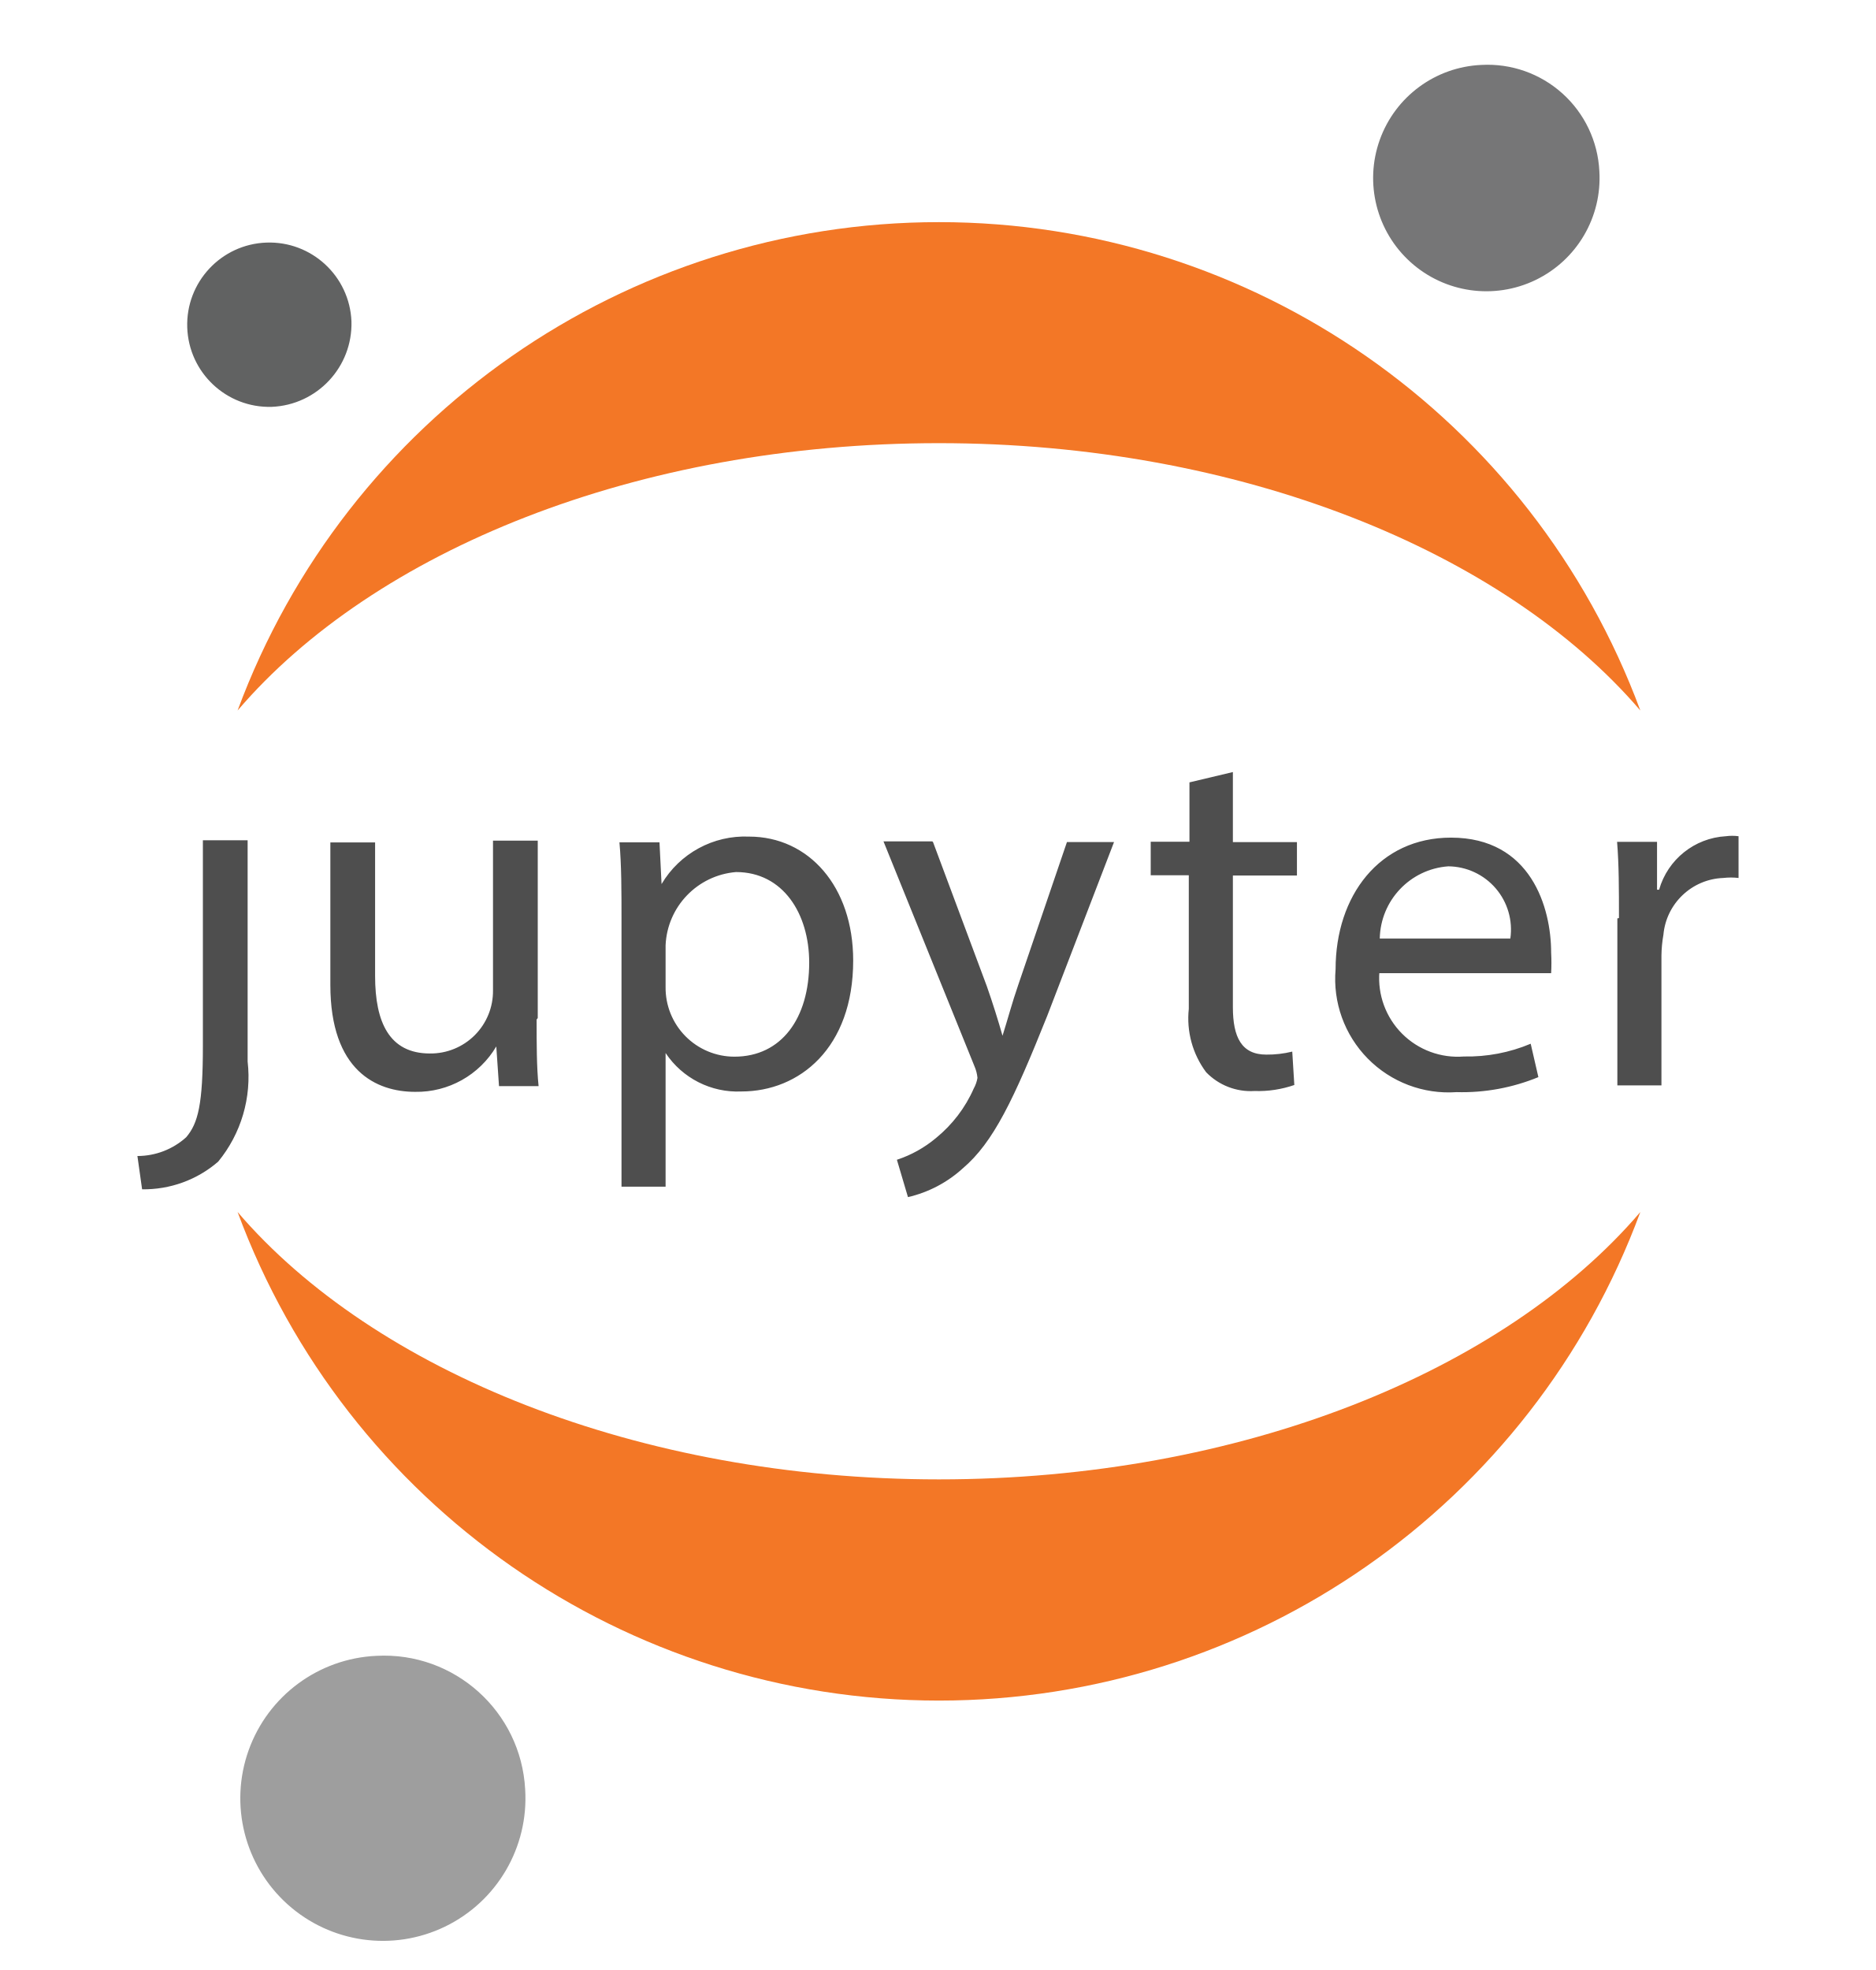
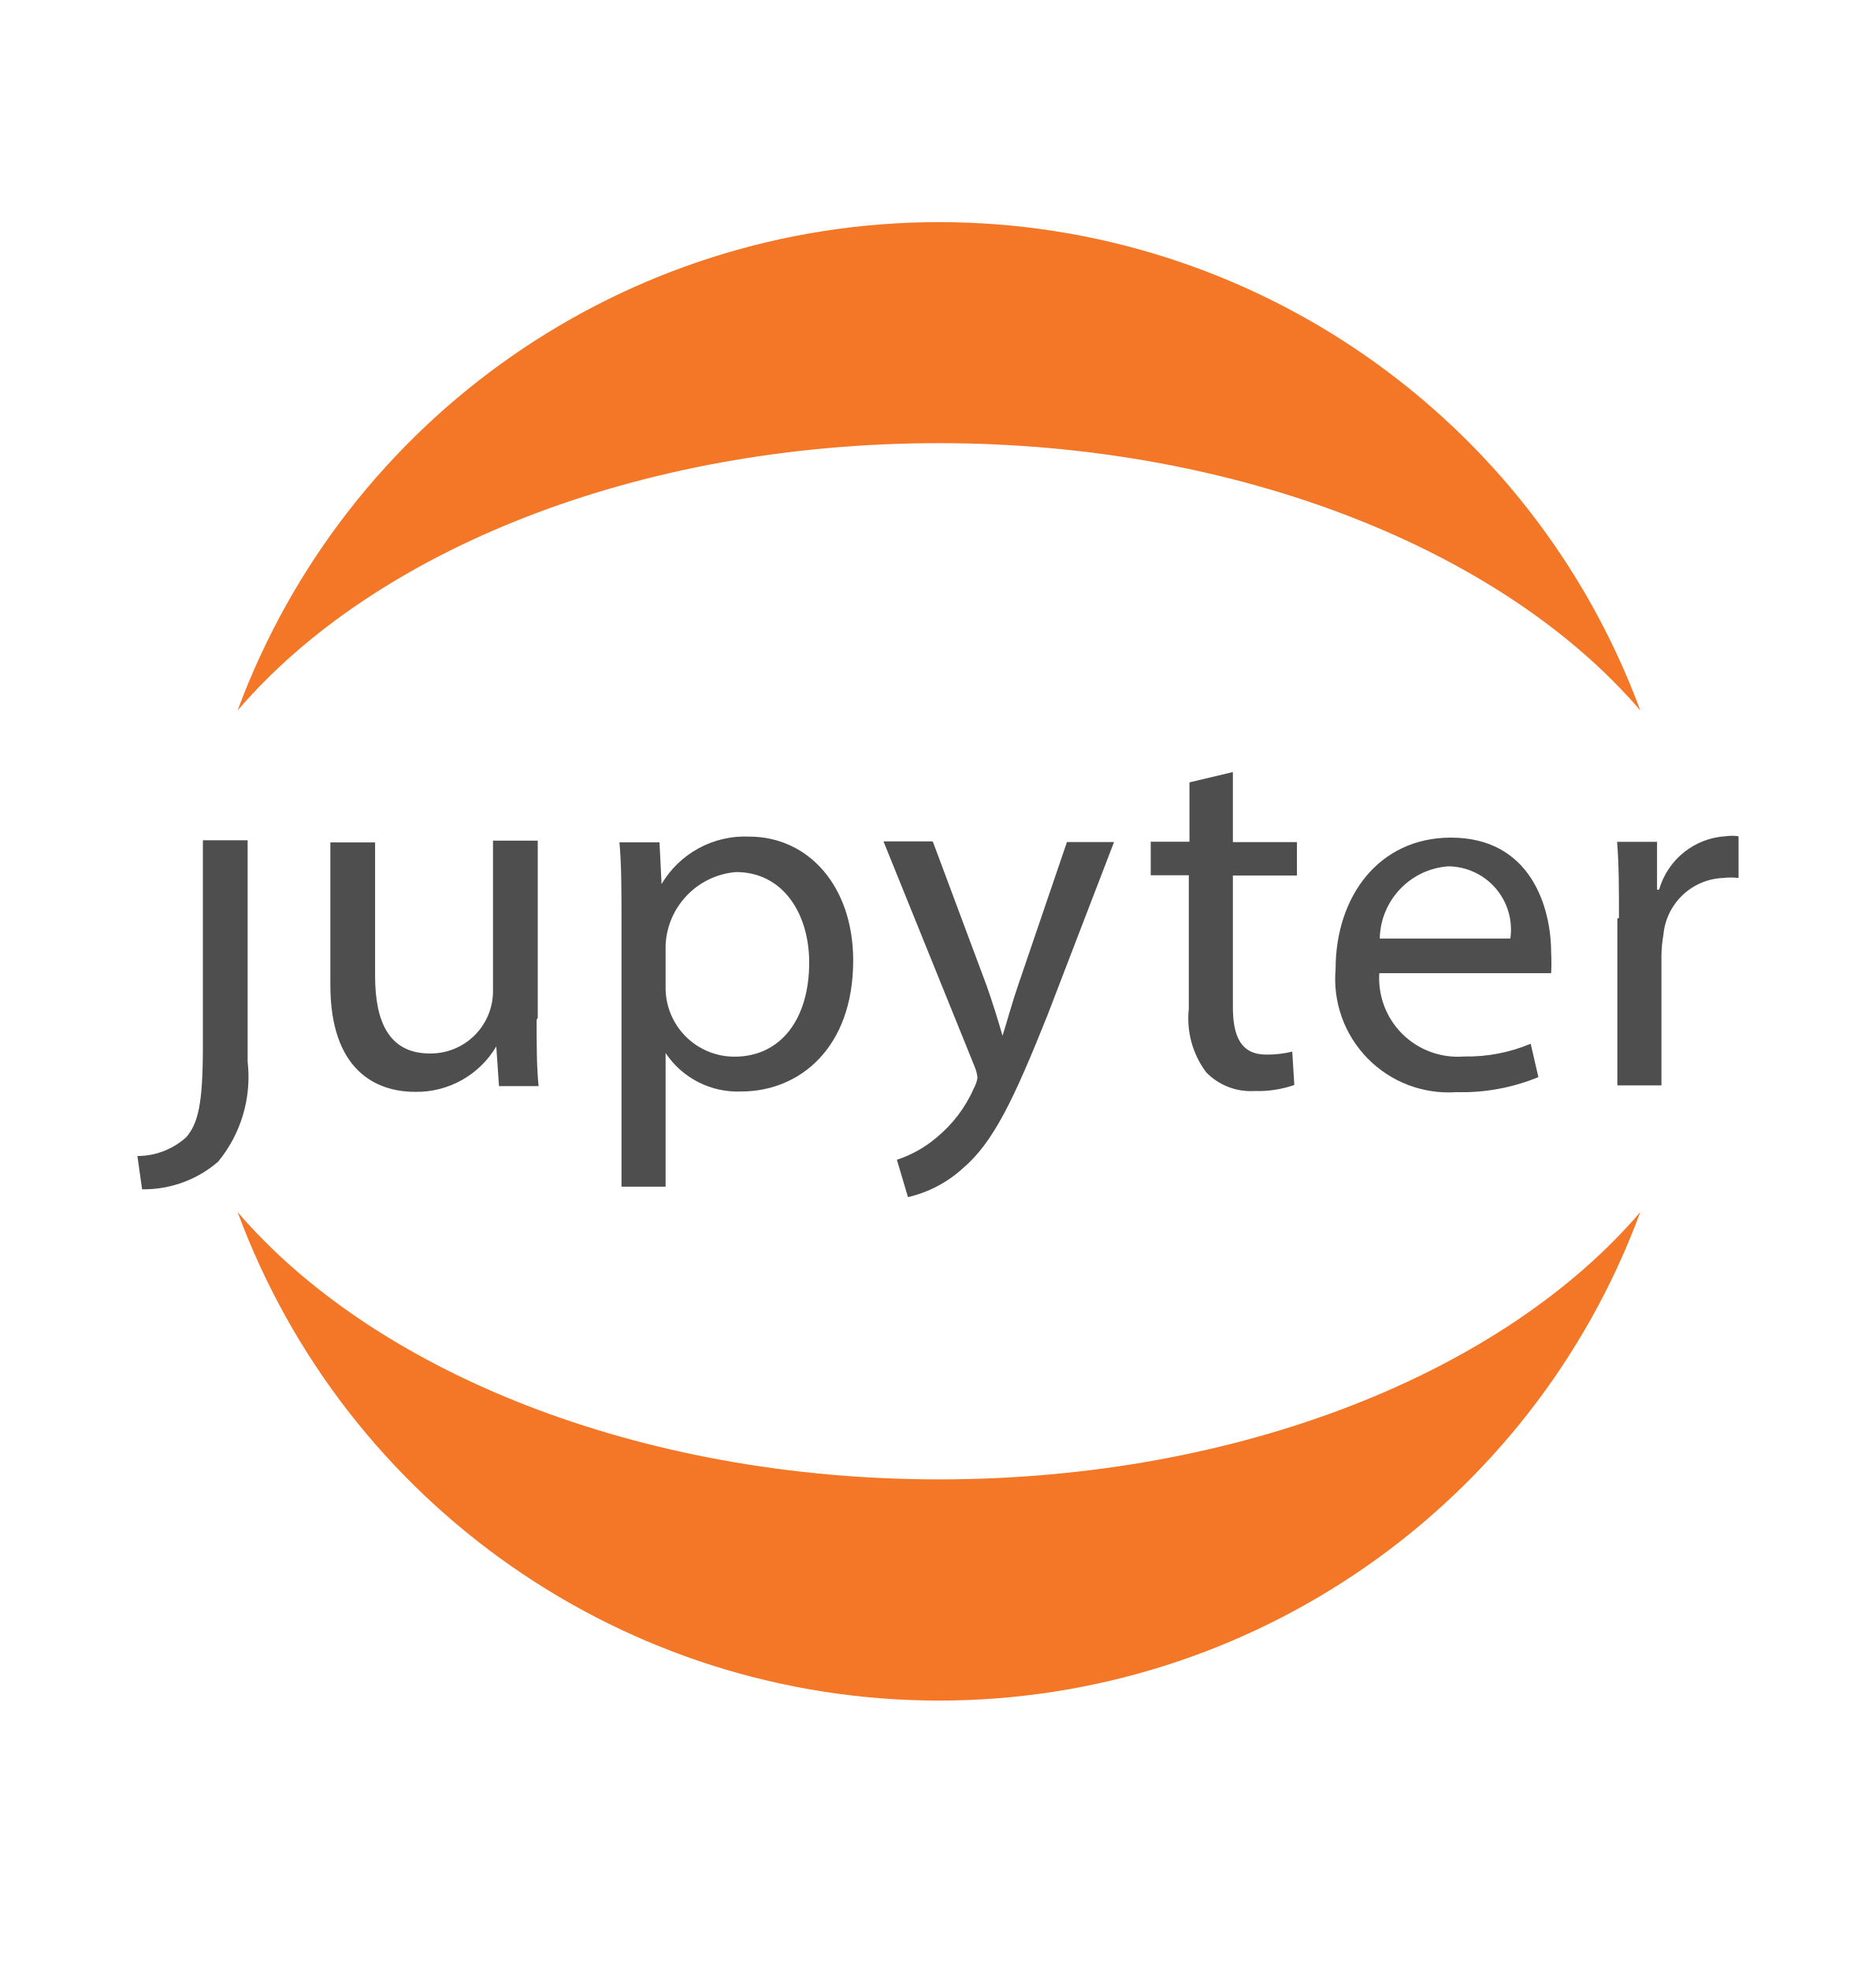
<svg xmlns="http://www.w3.org/2000/svg" fill="none" viewBox="0 0 20 21" aria-hidden="true">
  <path fill="#4E4E4E" d="M2.163 11.147c0 .623-.05.826-.178.976a.777.777 0 01-.52.2l.05.355c.297.004.586-.1.811-.295a1.424 1.424 0 00.314-1.068V8.957h-.477v2.19zM5.721 10.866c0 .267 0 .506.021.712H5.32l-.029-.423a.986.986 0 01-.865.484c-.413 0-.904-.224-.904-1.14V8.98h.477v1.424c0 .495.153.826.584.826a.665.665 0 00.673-.673V8.961h.477v1.891l-.01.014zM6.626 9.826c0-.331 0-.602-.022-.847h.427l.022.445a1.033 1.033 0 01.933-.506c.634 0 1.11.53 1.11 1.321 0 .933-.573 1.396-1.192 1.396a.922.922 0 01-.808-.41v1.425h-.47V9.827zm.47.694a.734.734 0 00.734.744c.501 0 .797-.409.797-1.003 0-.52-.278-.965-.78-.965a.819.819 0 00-.751.78v.444zM9.947 8.976l.573 1.535c.06.17.125.377.168.53.05-.156.103-.356.167-.54l.52-1.525h.502l-.712 1.852c-.356.89-.574 1.35-.901 1.627-.165.15-.366.256-.584.306l-.118-.398c.153-.05.294-.129.417-.232.174-.142.312-.322.402-.527a.355.355 0 00.04-.114.408.408 0 00-.032-.124l-.97-2.397h.52l.008.007zM13.144 8.23v.747h.683v.356h-.683v1.403c0 .32.092.506.356.506.093.001.187-.01.277-.032l.022.356c-.136.047-.28.069-.424.064a.66.66 0 01-.516-.2.958.958 0 01-.185-.676V9.33h-.406v-.357h.413V8.34l.463-.11zM14.706 10.36a.837.837 0 00.901.902c.244.005.487-.041.712-.136l.082.356a2.137 2.137 0 01-.872.16 1.209 1.209 0 01-1.29-1.31c0-.783.467-1.403 1.23-1.403.854 0 1.068.748 1.068 1.225.004.074.004.147 0 .22h-1.841l.01-.013zm1.396-.355a.674.674 0 00-.662-.77.787.787 0 00-.73.77h1.392zM17.26 9.786c0-.306 0-.57-.02-.812h.426v.51h.022a.787.787 0 01.712-.57.52.52 0 01.135 0v.445a.711.711 0 00-.163 0 .666.666 0 00-.638.605c-.013.073-.02.147-.021.22v1.386h-.47V9.79l.018-.004z" />
-   <path fill="#767677" d="M17.051 1.824A1.207 1.207 0 1115.794.692a1.193 1.193 0 011.257 1.132z" />
  <path fill="#F37726" d="M10.01 15.77c-3.204 0-6.021-1.15-7.477-2.85a7.972 7.972 0 0014.955 0c-1.453 1.7-4.259 2.85-7.478 2.85zM10.01 4.724c3.205 0 6.022 1.15 7.478 2.85a7.973 7.973 0 00-14.955 0c1.456-1.703 4.258-2.85 7.477-2.85z" />
-   <path fill="#9E9E9E" d="M5.599 19.075a1.52 1.52 0 11-1.585-1.424 1.507 1.507 0 011.585 1.424z" />
-   <path fill="#616262" d="M2.897 4.337a.876.876 0 11.85-.911.887.887 0 01-.85.911z" />
</svg>
